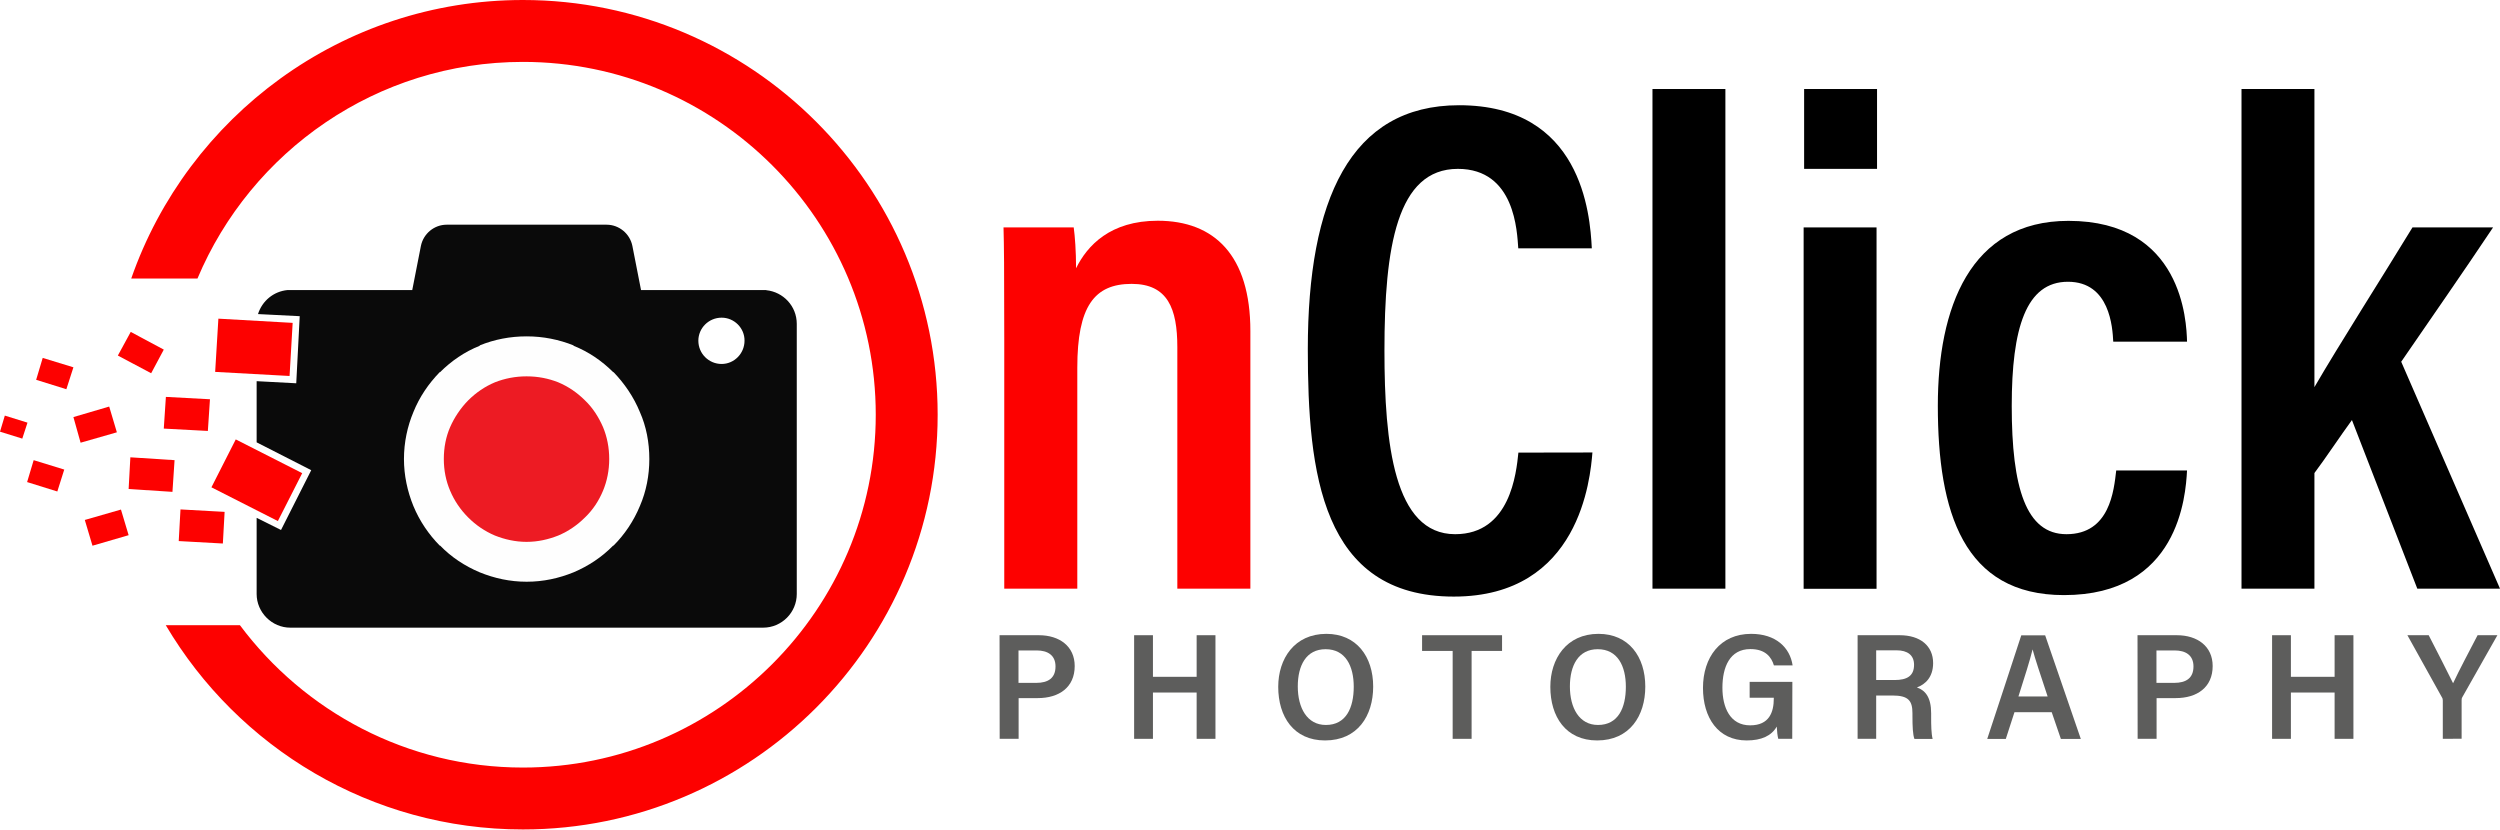
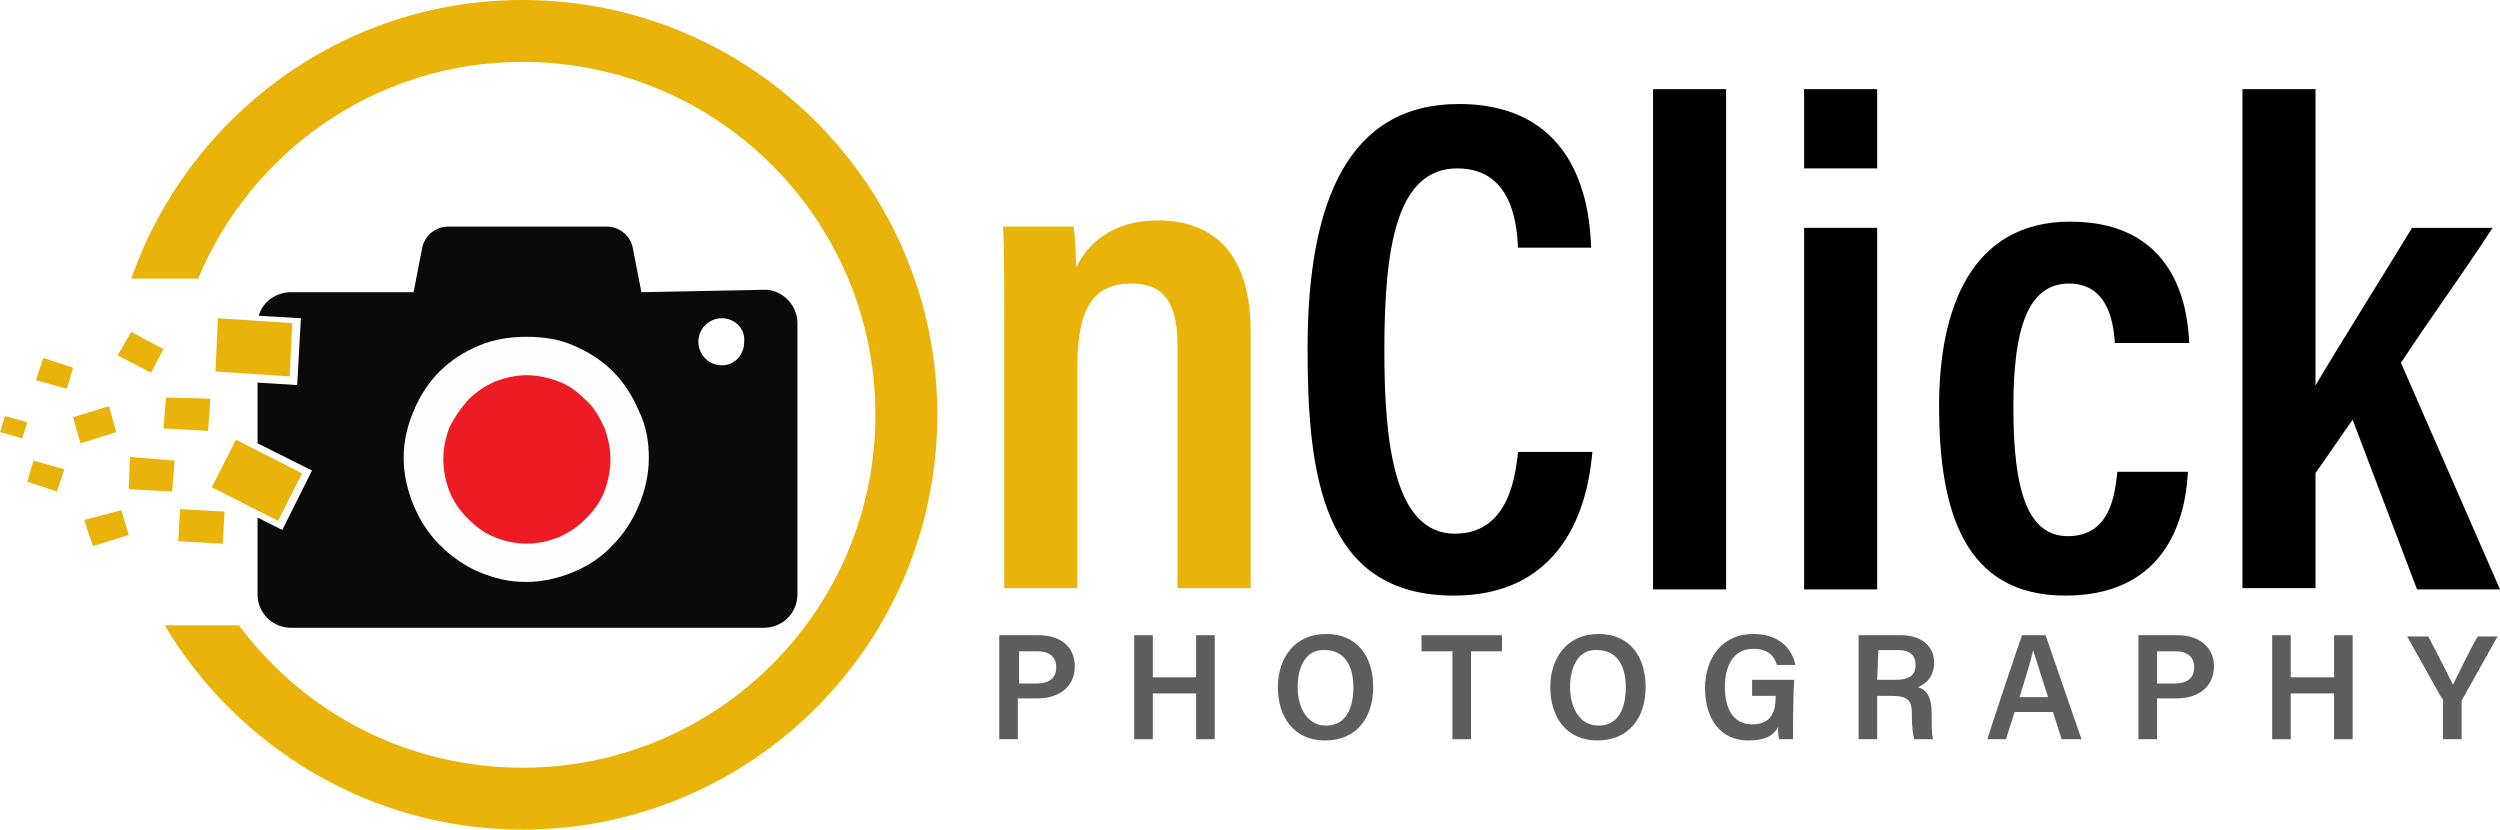
- <svg xmlns="http://www.w3.org/2000/svg" version="1.1" id="Layer_1" x="0px" y="0px" viewBox="0 0 201.94 67" style="enable-background:new 0 0 201.94 67;" xml:space="preserve">
+ <svg xmlns="http://www.w3.org/2000/svg" version="1.1" id="Layer_1" x="0px" y="0px" viewBox="0 0 201.9 67" style="enable-background:new 0 0 201.9 67;" xml:space="preserve">
  <style type="text/css">
- 	.st0{fill:#FD0100;}
+ 	.st0{fill:#E9B30A;}
	.st1{fill:#5D5D5C;}
	.st2{fill-rule:evenodd;clip-rule:evenodd;fill:#0A0A0A;}
	.st3{fill-rule:evenodd;clip-rule:evenodd;fill:#FEFEFE;}
- 	.st4{fill-rule:evenodd;clip-rule:evenodd;fill:#FD0100;}
+ 	.st4{fill-rule:evenodd;clip-rule:evenodd;fill:#E9B30A;}
	.st5{fill-rule:evenodd;clip-rule:evenodd;fill:#ED1B23;}
</style>
  <g id="Layer_13">
    <g>
      <g>
        <g>
-           <path class="st0" d="M81.12,27.43c0-5.99-0.02-7.59-0.06-9.06h5.67c0.1,0.72,0.19,1.92,0.19,3.3c0.9-1.83,2.76-3.84,6.6-3.84      c4.58,0,7.48,2.81,7.48,8.91v20.81h-5.9V28.04c0-3.12-0.78-5.11-3.69-5.11c-3.02,0-4.39,1.82-4.39,6.78v17.84h-5.9V27.43z" />
-           <path d="M128.63,36.55c-0.17,2.04-0.99,11.64-11.2,11.64c-10.7,0-11.79-10.02-11.79-19.99c0-12.02,3.41-19.7,12.22-19.7      c9.88,0,10.58,8.73,10.72,11.56h-5.94c-0.1-1.31-0.24-6.42-4.88-6.42c-4.92,0-5.93,6.31-5.93,14.67      c0,7.55,0.78,14.84,5.71,14.84c4.46,0,4.94-4.95,5.11-6.59L128.63,36.55L128.63,36.55z" />
-           <path d="M133.48,47.56V7.19h5.89v40.36h-5.89V47.56z" />
-           <path d="M145.69,18.37h5.89v29.19h-5.89V18.37z M145.73,7.19h5.89v6.45h-5.89V7.19z" />
-           <path d="M176.66,38c-0.11,2.08-0.68,10.07-9.94,10.07c-8.12,0-10.19-6.71-10.19-15.3c0-7.89,2.59-14.93,10.55-14.93      c9.21,0,9.54,8.12,9.58,9.76h-5.96c-0.06-1.15-0.27-4.84-3.66-4.84s-4.54,3.75-4.54,10.03c0,6.61,1.15,10.36,4.42,10.36      c3.51,0,3.83-3.53,4.02-5.15H176.66z" />
-           <path d="M186.95,31.27c1.98-3.41,5.44-8.83,7.92-12.9h6.51c-2.45,3.67-4.88,7.15-7.42,10.85l7.98,18.33h-6.68l-5.28-13.62      c-0.81,1.1-2.24,3.24-3.03,4.28v9.34h-5.89V7.19h5.89V31.27z" />
+           <path class="st0" d="M81.1,27.4c0-6,0-7.6-0.1-9.1h5.7c0.1,0.7,0.2,1.9,0.2,3.3c0.9-1.8,2.8-3.8,6.6-3.8c4.6,0,7.5,2.8,7.5,8.9      v20.8h-5.9V28c0-3.1-0.8-5.1-3.7-5.1c-3,0-4.4,1.8-4.4,6.8v17.8h-5.9V27.4z" />
+           <path d="M128.6,36.5c-0.2,2-1,11.6-11.2,11.6c-10.7,0-11.8-10-11.8-20c0-12,3.4-19.7,12.2-19.7c9.9,0,10.6,8.7,10.7,11.6h-5.9      c-0.1-1.3-0.2-6.4-4.9-6.4c-4.9,0-5.9,6.3-5.9,14.7c0,7.5,0.8,14.8,5.7,14.8c4.5,0,4.9-5,5.1-6.6L128.6,36.5L128.6,36.5z" />
+           <path d="M133.5,47.6V7.2h5.9v40.4L133.5,47.6L133.5,47.6z" />
+           <path d="M145.7,18.4h5.9v29.2h-5.9V18.4z M145.7,7.2h5.9v6.4h-5.9V7.2z" />
+           <path d="M176.7,38c-0.1,2.1-0.7,10.1-9.9,10.1c-8.1,0-10.2-6.7-10.2-15.3c0-7.9,2.6-14.9,10.6-14.9c9.2,0,9.5,8.1,9.6,9.8h-6      c-0.1-1.1-0.3-4.8-3.7-4.8s-4.5,3.8-4.5,10c0,6.6,1.1,10.4,4.4,10.4c3.5,0,3.8-3.5,4-5.2H176.7z" />
+           <path d="M186.9,31.3c2-3.4,5.4-8.8,7.9-12.9h6.5c-2.4,3.7-4.9,7.1-7.4,10.9l8,18.3h-6.7L190,33.9c-0.8,1.1-2.2,3.2-3,4.3v9.3      h-5.9V7.2h5.9V31.3z" />
        </g>
        <g>
-           <path class="st1" d="M80.74,51.31h3.18c1.65,0,2.89,0.89,2.89,2.49c0,1.73-1.27,2.59-2.98,2.59h-1.55v3.29h-1.53L80.74,51.31      L80.74,51.31z M82.27,55.16h1.43c0.96,0,1.56-0.38,1.56-1.33c0-0.91-0.64-1.29-1.52-1.29h-1.47V55.16z" />
-           <path class="st1" d="M91.61,51.31h1.52v3.36h3.53v-3.36h1.52v8.37h-1.52v-3.74h-3.53v3.74h-1.52V51.31z" />
-           <path class="st1" d="M110.92,55.46c0,2.36-1.26,4.35-3.89,4.35c-2.53,0-3.78-1.92-3.78-4.33c0-2.26,1.3-4.28,3.89-4.28      C109.57,51.2,110.92,53.04,110.92,55.46z M104.83,55.45c0,1.73,0.75,3.11,2.27,3.11c1.63,0,2.25-1.38,2.25-3.09      c0-1.66-0.66-3.03-2.27-3.03C105.5,52.44,104.83,53.76,104.83,55.45z" />
-           <path class="st1" d="M117.33,52.58h-2.46v-1.27h6.46v1.27h-2.46v7.1h-1.53v-7.1H117.33z" />
-           <path class="st1" d="M132.9,55.46c0,2.36-1.26,4.35-3.89,4.35c-2.53,0-3.78-1.92-3.78-4.33c0-2.26,1.3-4.28,3.89-4.28      C131.56,51.2,132.9,53.04,132.9,55.46z M126.81,55.45c0,1.73,0.75,3.11,2.27,3.11c1.63,0,2.25-1.38,2.25-3.09      c0-1.66-0.66-3.03-2.27-3.03C127.49,52.44,126.81,53.76,126.81,55.45z" />
-           <path class="st1" d="M144.77,59.68h-1.13c-0.06-0.24-0.1-0.59-0.12-0.99c-0.43,0.75-1.24,1.12-2.43,1.12      c-2.31,0-3.53-1.84-3.53-4.24c0-2.46,1.38-4.37,3.89-4.37c2,0,3.14,1.11,3.35,2.55h-1.51c-0.2-0.67-0.68-1.32-1.9-1.32      c-1.67,0-2.26,1.46-2.26,3.12c0,1.6,0.62,3.04,2.24,3.04c1.55,0,1.91-1.07,1.91-2.17v-0.06h-1.95v-1.28h3.45      C144.77,56.28,144.77,59.58,144.77,59.68z" />
-           <path class="st1" d="M151.55,56.16v3.52h-1.5v-8.37h3.4c1.67,0,2.7,0.87,2.7,2.25c0,1.14-0.63,1.72-1.31,1.97      c0.68,0.23,1.15,0.8,1.15,2.08v0.3c0,0.66,0.01,1.35,0.12,1.78h-1.47c-0.13-0.35-0.16-0.99-0.16-1.9v-0.17      c0-1.02-0.32-1.44-1.62-1.44h-1.31V56.16z M151.55,54.93h1.49c1,0,1.57-0.33,1.57-1.23c0-0.78-0.53-1.17-1.41-1.17h-1.65      L151.55,54.93L151.55,54.93z" />
-           <path class="st1" d="M162.72,57.53l-0.7,2.16h-1.5c0.14-0.4,2.6-7.91,2.75-8.37h1.93l2.88,8.37h-1.61l-0.74-2.16H162.72z       M165.4,56.26c-0.62-1.88-1.02-3.06-1.21-3.79h-0.01c-0.21,0.87-0.63,2.19-1.14,3.79H165.4z" />
-           <path class="st1" d="M172.66,51.31h3.18c1.65,0,2.89,0.89,2.89,2.49c0,1.73-1.27,2.59-2.98,2.59h-1.55v3.29h-1.53L172.66,51.31      L172.66,51.31z M174.19,55.16h1.43c0.96,0,1.56-0.38,1.56-1.33c0-0.91-0.64-1.29-1.52-1.29h-1.47L174.19,55.16L174.19,55.16z" />
-           <path class="st1" d="M183.53,51.31h1.52v3.36h3.53v-3.36h1.52v8.37h-1.52v-3.74h-3.53v3.74h-1.52V51.31z" />
-           <path class="st1" d="M197.32,59.68v-3.1c0-0.09-0.02-0.18-0.07-0.25l-2.79-5.02h1.72c0.66,1.29,1.59,3.09,1.97,3.88      c0.47-1.01,1.34-2.65,1.98-3.88h1.6l-2.83,5c-0.04,0.06-0.06,0.11-0.06,0.24v3.12L197.32,59.68L197.32,59.68z" />
+           <path class="st1" d="M80.7,51.3h3.2c1.7,0,2.9,0.9,2.9,2.5c0,1.7-1.3,2.6-3,2.6h-1.6v3.3h-1.5L80.7,51.3L80.7,51.3z M82.3,55.2      h1.4c1,0,1.6-0.4,1.6-1.3c0-0.9-0.6-1.3-1.5-1.3h-1.5V55.2z" />
+           <path class="st1" d="M91.6,51.3h1.5v3.4h3.5v-3.4h1.5v8.4h-1.5v-3.7h-3.5v3.7h-1.5V51.3z" />
+           <path class="st1" d="M110.9,55.5c0,2.4-1.3,4.3-3.9,4.3c-2.5,0-3.8-1.9-3.8-4.3c0-2.3,1.3-4.3,3.9-4.3      C109.6,51.2,110.9,53,110.9,55.5z M104.8,55.5c0,1.7,0.8,3.1,2.3,3.1c1.6,0,2.2-1.4,2.2-3.1c0-1.7-0.7-3-2.3-3      C105.5,52.4,104.8,53.8,104.8,55.5z" />
+           <path class="st1" d="M117.3,52.6h-2.5v-1.3h6.5v1.3h-2.5v7.1h-1.5L117.3,52.6L117.3,52.6z" />
+           <path class="st1" d="M132.9,55.5c0,2.4-1.3,4.3-3.9,4.3c-2.5,0-3.8-1.9-3.8-4.3c0-2.3,1.3-4.3,3.9-4.3      C131.6,51.2,132.9,53,132.9,55.5z M126.8,55.5c0,1.7,0.8,3.1,2.3,3.1c1.6,0,2.2-1.4,2.2-3.1c0-1.7-0.7-3-2.3-3      C127.5,52.4,126.8,53.8,126.8,55.5z" />
+           <path class="st1" d="M144.8,59.7h-1.1c-0.1-0.2-0.1-0.6-0.1-1c-0.4,0.8-1.2,1.1-2.4,1.1c-2.3,0-3.5-1.8-3.5-4.2      c0-2.5,1.4-4.4,3.9-4.4c2,0,3.1,1.1,3.4,2.5h-1.5c-0.2-0.7-0.7-1.3-1.9-1.3c-1.7,0-2.3,1.5-2.3,3.1c0,1.6,0.6,3,2.2,3      c1.6,0,1.9-1.1,1.9-2.2v-0.1h-1.9v-1.3h3.4C144.8,56.3,144.8,59.6,144.8,59.7z" />
+           <path class="st1" d="M151.6,56.2v3.5h-1.5v-8.4h3.4c1.7,0,2.7,0.9,2.7,2.2c0,1.1-0.6,1.7-1.3,2c0.7,0.2,1.1,0.8,1.1,2.1v0.3      c0,0.7,0,1.3,0.1,1.8h-1.5c-0.1-0.3-0.2-1-0.2-1.9v-0.2c0-1-0.3-1.4-1.6-1.4L151.6,56.2L151.6,56.2L151.6,56.2z M151.6,54.9h1.5      c1,0,1.6-0.3,1.6-1.2c0-0.8-0.5-1.2-1.4-1.2h-1.6L151.6,54.9L151.6,54.9z" />
+           <path class="st1" d="M162.7,57.5l-0.7,2.2h-1.5c0.1-0.4,2.6-7.9,2.8-8.4h1.9l2.9,8.4h-1.6l-0.7-2.2H162.7z M165.4,56.3      c-0.6-1.9-1-3.1-1.2-3.8h0c-0.2,0.9-0.6,2.2-1.1,3.8H165.4z" />
+           <path class="st1" d="M172.7,51.3h3.2c1.6,0,2.9,0.9,2.9,2.5c0,1.7-1.3,2.6-3,2.6h-1.6v3.3h-1.5L172.7,51.3L172.7,51.3z       M174.2,55.2h1.4c1,0,1.6-0.4,1.6-1.3c0-0.9-0.6-1.3-1.5-1.3h-1.5L174.2,55.2L174.2,55.2z" />
+           <path class="st1" d="M183.5,51.3h1.5v3.4h3.5v-3.4h1.5v8.4h-1.5v-3.7h-3.5v3.7h-1.5V51.3z" />
+           <path class="st1" d="M197.3,59.7v-3.1c0-0.1,0-0.2-0.1-0.2l-2.8-5h1.7c0.7,1.3,1.6,3.1,2,3.9c0.5-1,1.3-2.7,2-3.9h1.6l-2.8,5      c0,0.1-0.1,0.1-0.1,0.2v3.1L197.3,59.7L197.3,59.7z" />
        </g>
      </g>
      <g>
-         <path class="st2" d="M61.89,23.44c1.38,0.14,2.47,1.29,2.47,2.72v21.82c0,1.49-1.21,2.72-2.72,2.72H23.45     c-1.49,0-2.72-1.24-2.72-2.72v-6.15l1.97,0.98l2.44-4.83l-4.41-2.25v-4.94l3.2,0.17l0.28-5.42l-3.37-0.17     c0.34-1.07,1.26-1.83,2.38-1.94H33.3l0.7-3.57c0.2-0.98,1.07-1.71,2.08-1.71h6.49H49c1.01,0,1.88,0.73,2.08,1.71l0.7,3.57h10.11     V23.44z M58.29,25.66c-1.04,0-1.88,0.84-1.88,1.86c0,1.04,0.84,1.88,1.88,1.88c1.01,0,1.85-0.84,1.85-1.88     C60.15,26.5,59.31,25.66,58.29,25.66L58.29,25.66z" />
-         <path class="st3" d="M42.54,27.17c-1.35,0-2.61,0.25-3.79,0.73v0.03c-1.21,0.48-2.3,1.23-3.2,2.13l0,0h-0.03     c-0.9,0.93-1.63,1.99-2.13,3.23l0,0c-0.48,1.15-0.76,2.44-0.76,3.79c0,1.32,0.28,2.61,0.76,3.79l0,0c0.5,1.21,1.24,2.3,2.13,3.2     h0.03l0,0c0.9,0.93,1.99,1.65,3.2,2.16l0,0c1.18,0.48,2.44,0.76,3.79,0.76c1.35,0,2.61-0.28,3.79-0.76l0,0     c1.21-0.51,2.3-1.24,3.2-2.16h0.03l0,0c0.9-0.9,1.63-1.99,2.13-3.2l0,0c0.51-1.18,0.76-2.47,0.76-3.79     c0-1.35-0.25-2.64-0.76-3.79l0,0c-0.51-1.24-1.24-2.3-2.13-3.23l0,0h-0.03c-0.9-0.9-1.99-1.65-3.2-2.13V27.9     C45.15,27.43,43.89,27.17,42.54,27.17L42.54,27.17z" />
-         <rect x="18.57" y="35.78" transform="matrix(0.453 -0.8915 0.8915 0.453 -23.2323 39.7097)" class="st4" width="4.34" height="6.02" />
-         <polygon class="st4" points="23.64,26.08 17.64,25.74 17.38,30.04 23.39,30.37    " />
-         <polygon class="st4" points="16.96,32.25 13.4,32.06 13.23,34.62 16.79,34.81    " />
-         <polygon class="st4" points="14.1,37.17 10.53,36.94 10.39,39.5 13.93,39.73    " />
-         <rect x="15.01" y="40.74" transform="matrix(0.0553 -0.9985 0.9985 0.0553 -27.0718 56.44)" class="st4" width="2.56" height="3.57" />
-         <polygon class="st4" points="13.23,28.24 10.56,26.81 9.52,28.72 12.21,30.15    " />
-         <polygon class="st4" points="8.82,32.84 5.93,33.69 6.51,35.76 9.44,34.92    " />
-         <polygon class="st4" points="9.77,41.16 6.85,42 7.47,44.08 10.39,43.23    " />
-         <polygon class="st4" points="5.19,37.93 2.72,37.17 2.19,38.94 4.63,39.7    " />
-         <polygon class="st4" points="5.93,29.67 3.45,28.91 2.92,30.68 5.36,31.44    " />
-         <polygon class="st4" points="2.22,34.14 0.39,33.57 0,34.87 1.8,35.43    " />
-         <path class="st5" d="M37.82,32.34c0.62-0.62,1.35-1.12,2.16-1.46c0.79-0.31,1.65-0.48,2.55-0.48c0.93,0,1.77,0.17,2.56,0.48     c0.81,0.34,1.54,0.84,2.16,1.46c0.65,0.62,1.12,1.38,1.46,2.16c0.33,0.79,0.5,1.66,0.5,2.58c0,0.9-0.17,1.77-0.5,2.56     c-0.34,0.81-0.81,1.54-1.46,2.16c-0.62,0.62-1.35,1.12-2.16,1.46c-0.79,0.31-1.63,0.51-2.56,0.51c-0.9,0-1.77-0.2-2.55-0.51     c-0.81-0.34-1.54-0.84-2.16-1.46s-1.12-1.35-1.46-2.16c-0.34-0.79-0.51-1.66-0.51-2.56c0-0.93,0.17-1.8,0.51-2.58     C36.7,33.72,37.21,32.96,37.82,32.34L37.82,32.34z" />
+         <path class="st2" d="M61.9,23.4c1.4,0.1,2.5,1.3,2.5,2.7V48c0,1.5-1.2,2.7-2.7,2.7H23.5c-1.5,0-2.7-1.2-2.7-2.7v-6.2l2,1l2.4-4.8     l-4.4-2.2v-4.9l3.2,0.2l0.3-5.4l-3.4-0.2c0.3-1.1,1.3-1.8,2.4-1.9h10.1l0.7-3.6c0.2-1,1.1-1.7,2.1-1.7h6.5H49     c1,0,1.9,0.7,2.1,1.7l0.7,3.6L61.9,23.4C61.9,23.4,61.9,23.4,61.9,23.4z M58.3,25.7c-1,0-1.9,0.8-1.9,1.9c0,1,0.8,1.9,1.9,1.9     c1,0,1.8-0.8,1.8-1.9C60.2,26.5,59.3,25.7,58.3,25.7L58.3,25.7z" />
+         <path class="st3" d="M42.5,27.2c-1.3,0-2.6,0.2-3.8,0.7v0c-1.2,0.5-2.3,1.2-3.2,2.1l0,0h0c-0.9,0.9-1.6,2-2.1,3.2l0,0     c-0.5,1.2-0.8,2.4-0.8,3.8c0,1.3,0.3,2.6,0.8,3.8l0,0c0.5,1.2,1.2,2.3,2.1,3.2h0l0,0c0.9,0.9,2,1.7,3.2,2.2l0,0     c1.2,0.5,2.4,0.8,3.8,0.8c1.3,0,2.6-0.3,3.8-0.8l0,0c1.2-0.5,2.3-1.2,3.2-2.2h0l0,0c0.9-0.9,1.6-2,2.1-3.2l0,0     c0.5-1.2,0.8-2.5,0.8-3.8c0-1.3-0.2-2.6-0.8-3.8l0,0c-0.5-1.2-1.2-2.3-2.1-3.2l0,0h0c-0.9-0.9-2-1.6-3.2-2.1v0     C45.2,27.4,43.9,27.2,42.5,27.2L42.5,27.2z" />
+         <rect x="18.6" y="35.8" transform="matrix(0.453 -0.8915 0.8915 0.453 -23.2363 39.7126)" class="st4" width="4.3" height="6" />
+         <polygon class="st4" points="23.6,26.1 17.6,25.7 17.4,30 23.4,30.4    " />
+         <polygon class="st4" points="17,32.2 13.4,32.1 13.2,34.6 16.8,34.8    " />
+         <polygon class="st4" points="14.1,37.2 10.5,36.9 10.4,39.5 13.9,39.7    " />
+         <rect x="15" y="40.7" transform="matrix(5.529833e-02 -0.9985 0.9985 5.529833e-02 -27.0716 56.4398)" class="st4" width="2.6" height="3.6" />
+         <polygon class="st4" points="13.2,28.2 10.6,26.8 9.5,28.7 12.2,30.1    " />
+         <polygon class="st4" points="8.8,32.8 5.9,33.7 6.5,35.8 9.4,34.9    " />
+         <polygon class="st4" points="9.8,41.2 6.8,42 7.5,44.1 10.4,43.2    " />
+         <polygon class="st4" points="5.2,37.9 2.7,37.2 2.2,38.9 4.6,39.7    " />
+         <polygon class="st4" points="5.9,29.7 3.5,28.9 2.9,30.7 5.4,31.4    " />
+         <polygon class="st4" points="2.2,34.1 0.4,33.6 0,34.9 1.8,35.4    " />
+         <path class="st5" d="M37.8,32.3c0.6-0.6,1.3-1.1,2.2-1.5c0.8-0.3,1.7-0.5,2.5-0.5c0.9,0,1.8,0.2,2.6,0.5c0.8,0.3,1.5,0.8,2.2,1.5     c0.7,0.6,1.1,1.4,1.5,2.2c0.3,0.8,0.5,1.7,0.5,2.6c0,0.9-0.2,1.8-0.5,2.6c-0.3,0.8-0.8,1.5-1.5,2.2c-0.6,0.6-1.3,1.1-2.2,1.5     c-0.8,0.3-1.6,0.5-2.6,0.5c-0.9,0-1.8-0.2-2.5-0.5c-0.8-0.3-1.5-0.8-2.2-1.5s-1.1-1.3-1.5-2.2c-0.3-0.8-0.5-1.7-0.5-2.6     c0-0.9,0.2-1.8,0.5-2.6C36.7,33.7,37.2,33,37.8,32.3L37.8,32.3z" />
        <g>
-           <path class="st0" d="M42.24,0C27.62,0,15.16,9.42,10.6,22.5h5.35C20.27,12.23,30.43,5,42.24,5c15.71,0,28.5,12.79,28.5,28.5      S57.95,62,42.24,62c-9.35,0-17.66-4.53-22.86-11.5h-5.99C19.22,60.37,29.97,67,42.24,67c18.47,0,33.5-15.03,33.5-33.5      C75.74,15.03,60.71,0,42.24,0z" />
+           <path class="st0" d="M42.2,0C27.6,0,15.2,9.4,10.6,22.5H16C20.3,12.2,30.4,5,42.2,5C58,5,70.7,17.8,70.7,33.5S58,62,42.2,62      c-9.4,0-17.7-4.5-22.9-11.5h-6C19.2,60.4,30,67,42.2,67c18.5,0,33.5-15,33.5-33.5C75.7,15,60.7,0,42.2,0z" />
        </g>
      </g>
    </g>
  </g>
  <g id="Layer_1_00000098901334955118688320000011953059109258651037_">
</g>
</svg>
